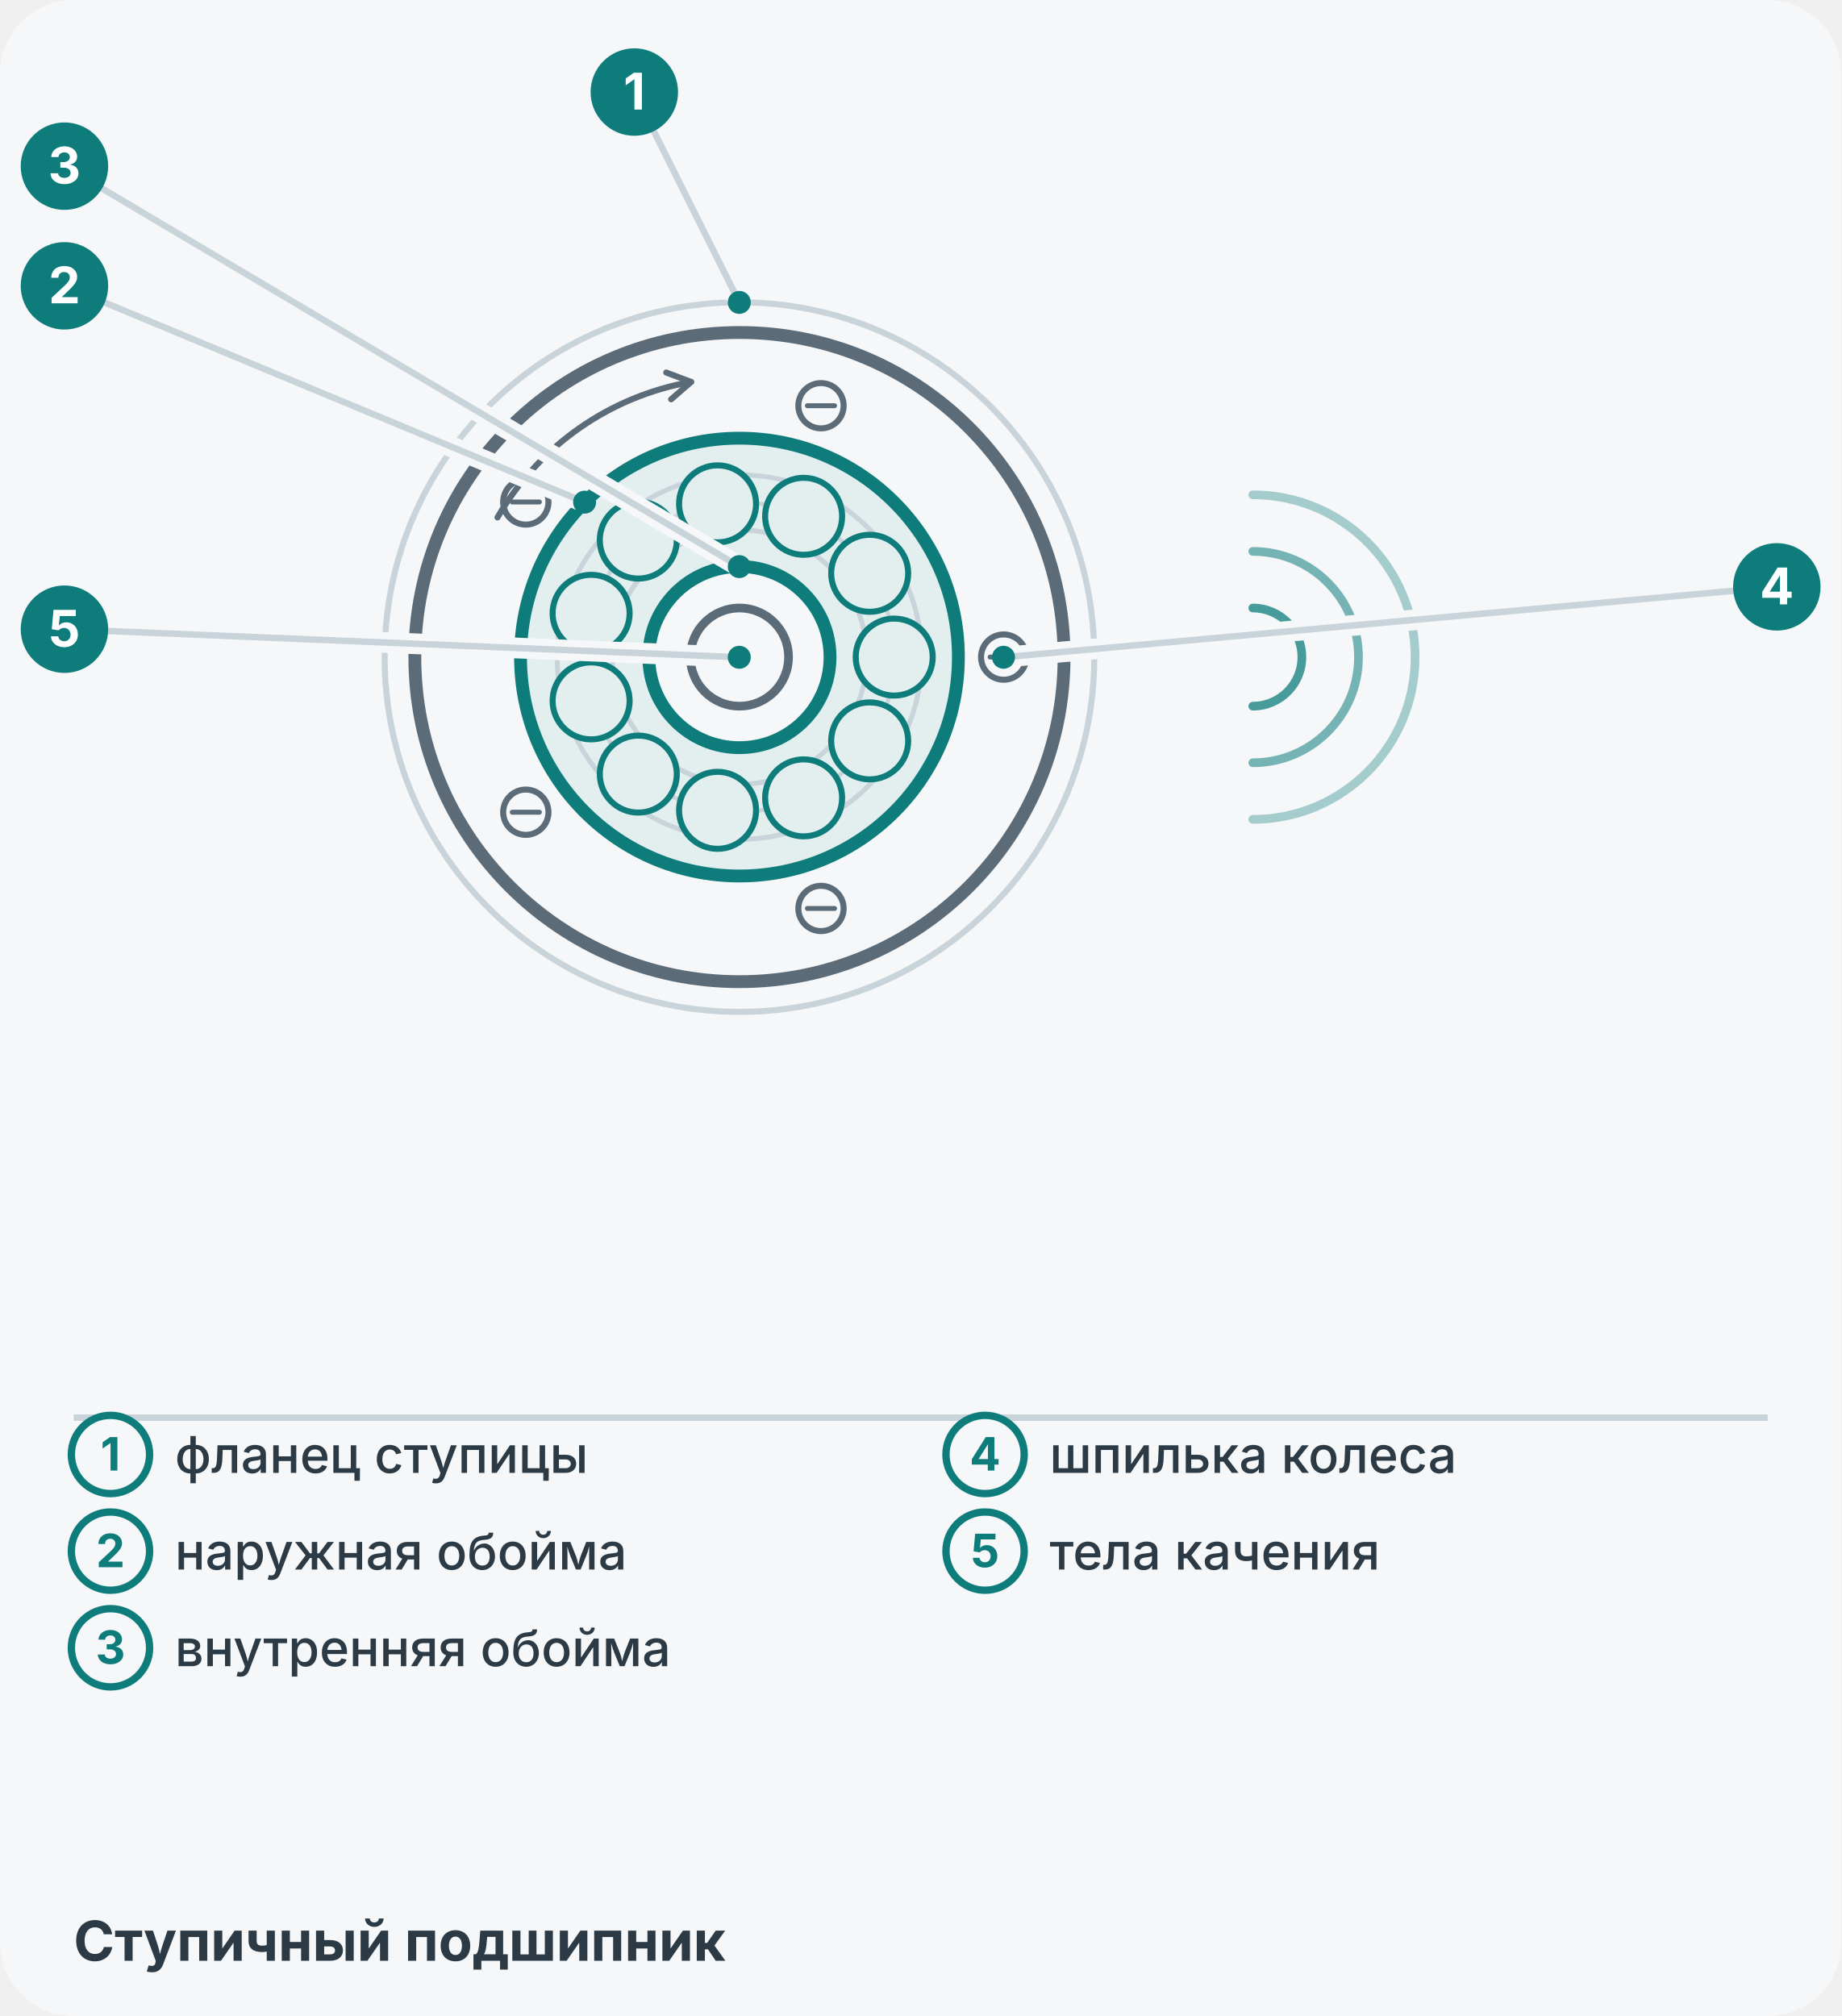
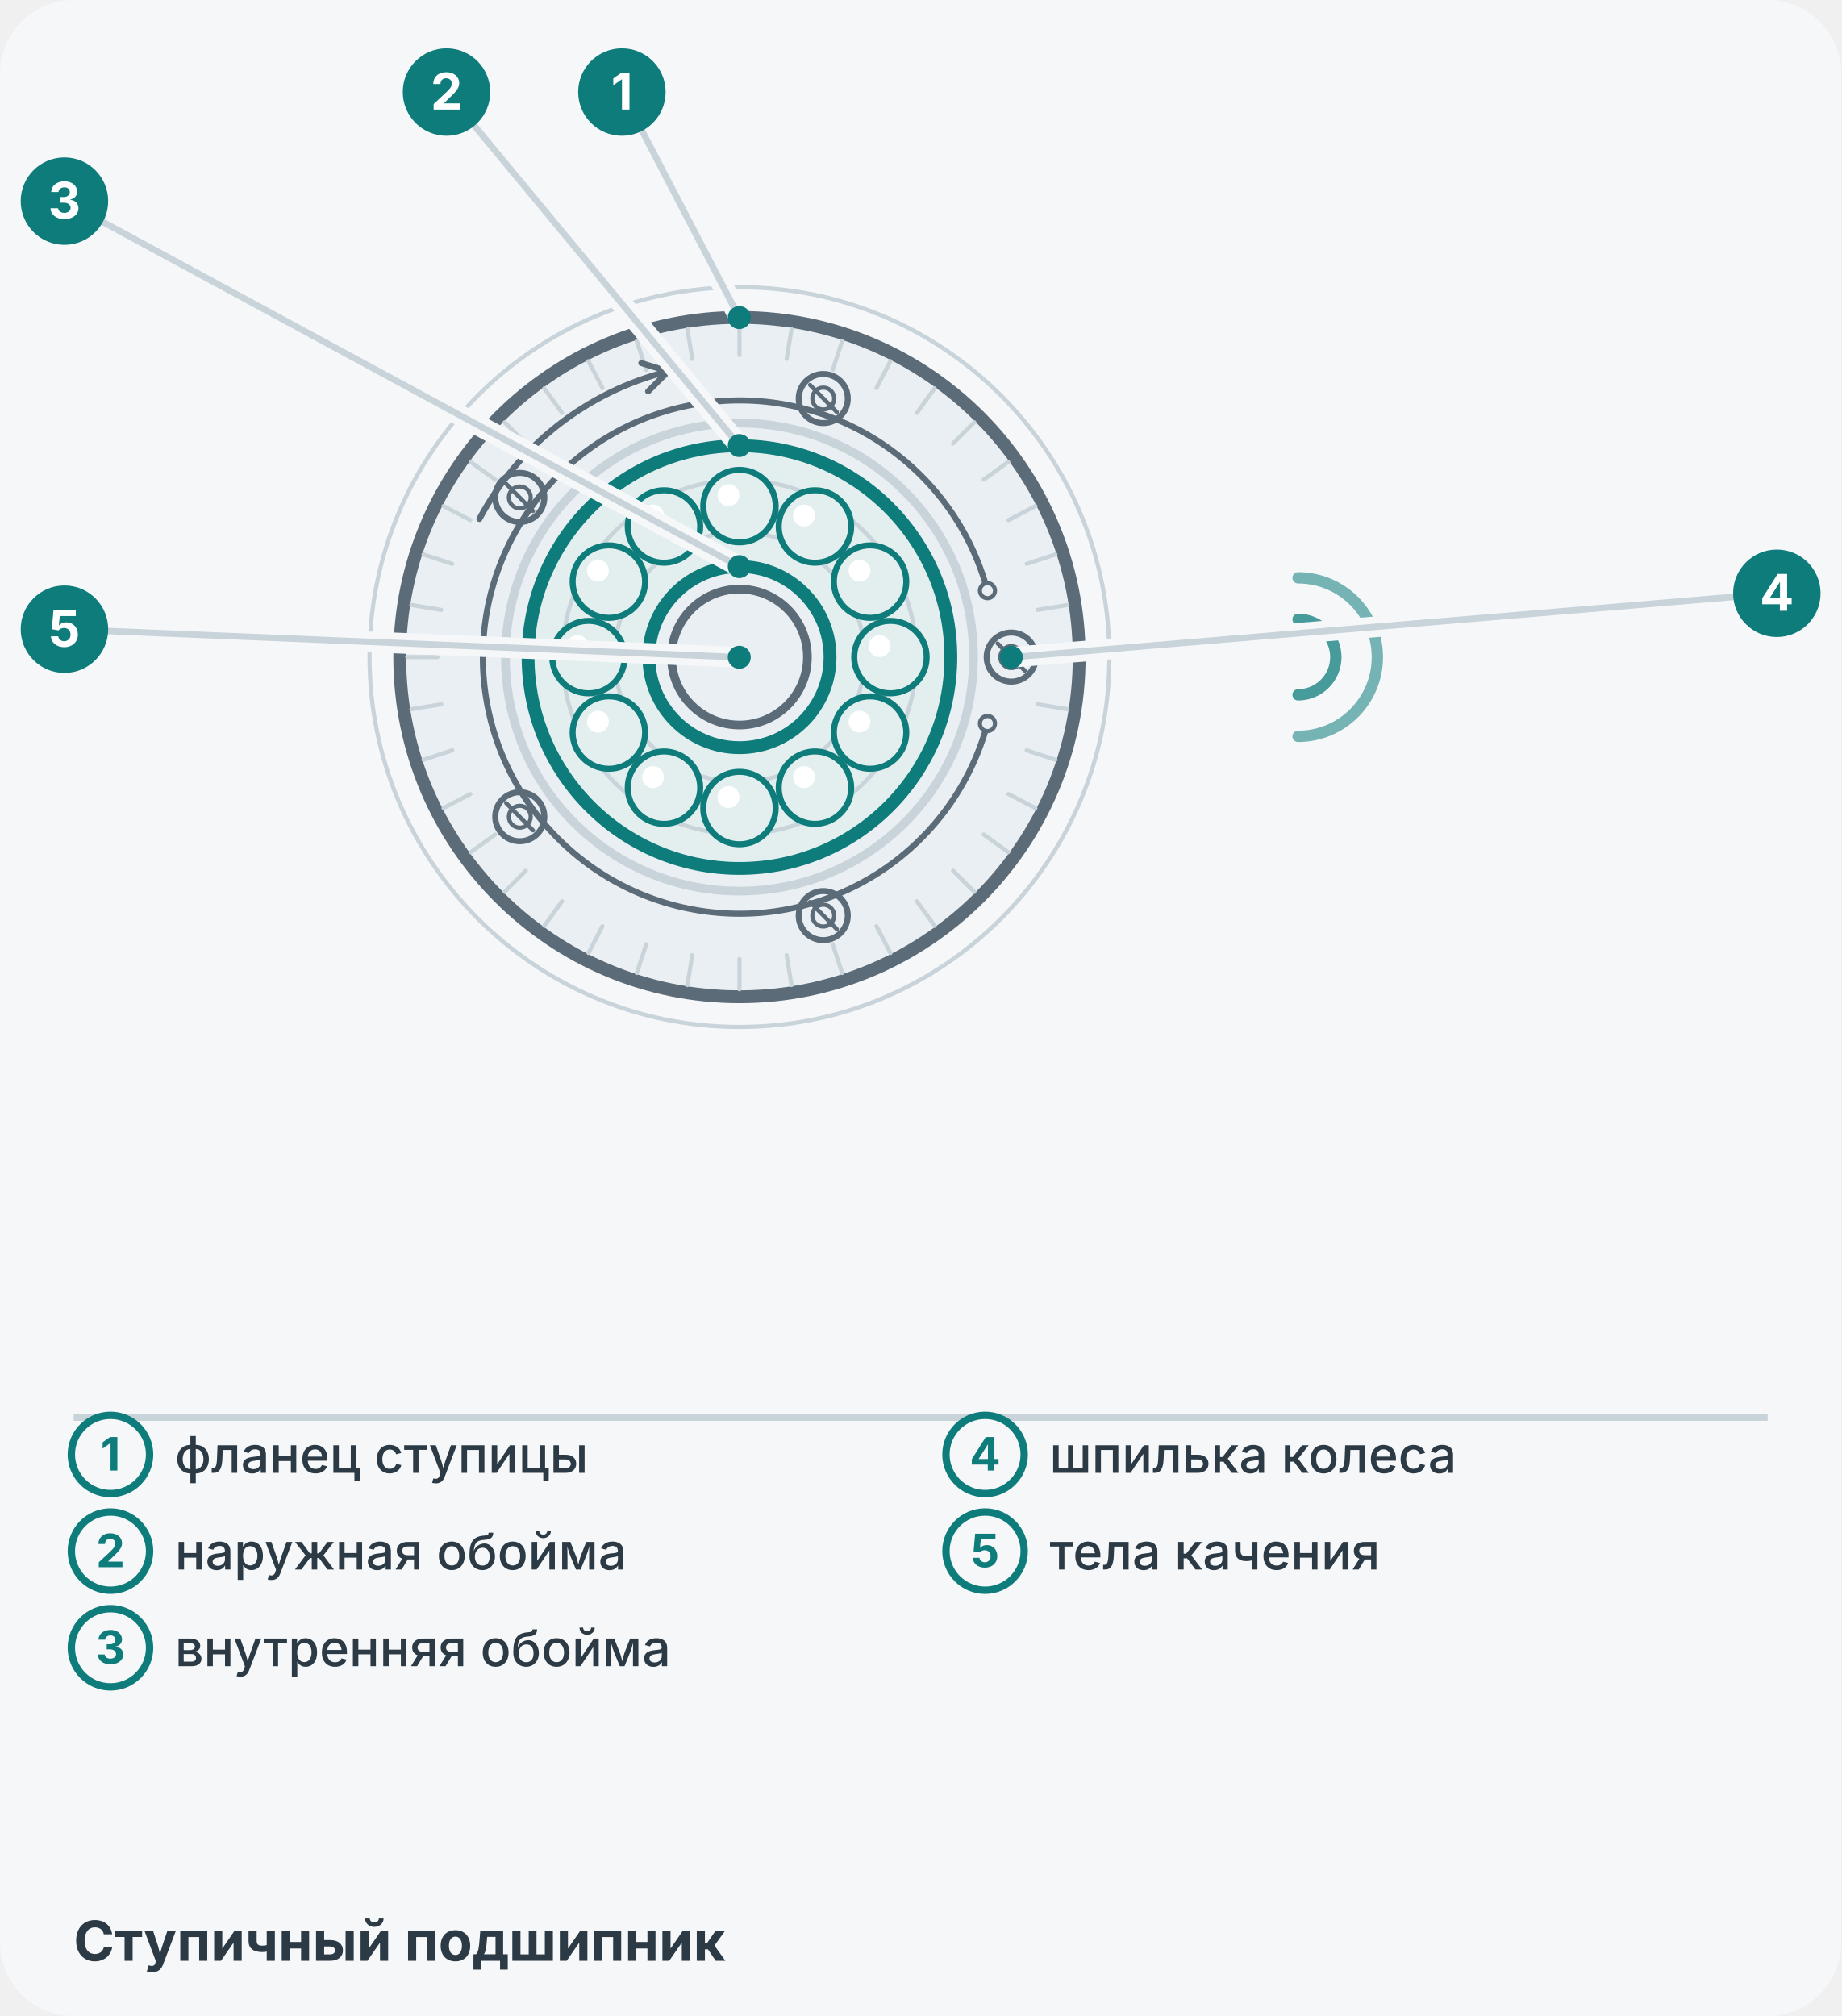
<svg xmlns="http://www.w3.org/2000/svg" viewBox="0 0 400 438" role="img" aria-label="Ступичный подшипник">
+   <defs>
+     <pattern id="mRub" width="7" height="7" patternUnits="userSpaceOnUse">
+       <path d="M0 7 L7 0 M-1 1 L1 -1 M6 8 L8 6" stroke="#C9D3DA" stroke-width="1" />
+       <path d="M0 0 L7 7 M-1 6 L1 8 M6 -1 L8 1" stroke="#C9D3DA" stroke-width="1" />
+     </pattern>
+     <pattern id="mCer" width="8" height="8" patternUnits="userSpaceOnUse">
+       <circle cx="2" cy="2" r="1.2" fill="#C9D3DA" />
+       <circle cx="6" cy="6" r="1.2" fill="#C9D3DA" />
+     </pattern>
+     <pattern id="mFric" width="6" height="6" patternUnits="userSpaceOnUse">
+       <circle cx="1.5" cy="1.5" r="0.9" fill="#0E7C7B" opacity="0.55" />
+       <circle cx="4.5" cy="4.5" r="0.9" fill="#0E7C7B" opacity="0.55" />
+       <circle cx="4.5" cy="1.5" r="0.6" fill="#0E7C7B" opacity="0.35" />
+     </pattern>
+     <pattern id="mMet" width="6" height="6" patternUnits="userSpaceOnUse" patternTransform="rotate(45)">
+       <path d="M0 0 V6" stroke="#C9D3DA" stroke-width="1" />
+     </pattern>
+   </defs>
  <rect width="400" height="438" rx="16" fill="#F5F7F9" />
  <g id="hl" />
  <g transform="translate(36,46) scale(0.82)">
    <g fill="none" stroke-linecap="round" stroke-linejoin="round">
-       <circle cx="152.0" cy="118.0" r="94.0" stroke="#C9D3DA" stroke-width="1.6" fill="none" />
-       <circle cx="152.0" cy="118.0" r="86.0" stroke="#5C6B78" stroke-width="3.4" fill="none" />
-       <circle cx="222.0" cy="118.0" r="6.0" stroke="#5C6B78" stroke-width="1.6" fill="none" />
-       <path d="M 218.4 118.0 L 225.6 118.0" stroke="#5C6B78" stroke-width="1.3" />
-       <circle cx="173.6" cy="184.6" r="6.0" stroke="#5C6B78" stroke-width="1.6" fill="none" />
-       <path d="M 170.0 184.6 L 177.2 184.6" stroke="#5C6B78" stroke-width="1.3" />
-       <circle cx="95.4" cy="159.1" r="6.0" stroke="#5C6B78" stroke-width="1.6" fill="none" />
-       <path d="M 91.8 159.1 L 99.0 159.1" stroke="#5C6B78" stroke-width="1.3" />
-       <circle cx="95.4" cy="76.9" r="6.0" stroke="#5C6B78" stroke-width="1.6" fill="none" />
-       <path d="M 91.8 76.9 L 99.0 76.9" stroke="#5C6B78" stroke-width="1.3" />
-       <circle cx="173.6" cy="51.4" r="6.0" stroke="#5C6B78" stroke-width="1.6" fill="none" />
-       <path d="M 170.0 51.4 L 177.2 51.4" stroke="#5C6B78" stroke-width="1.3" />
-       <path d="M 94.0 118.0 A 58.0 58.0 0 1 0 210.0 118.0 A 58.0 58.0 0 1 0 94.0 118.0 Z M 128.0 118.0 A 24.0 24.0 0 1 0 176.0 118.0 A 24.0 24.0 0 1 0 128.0 118.0 Z" fill="#E3EFEF" fill-rule="evenodd" stroke="none" />
-       <circle cx="152.0" cy="118.0" r="58.0" stroke="#0E7C7B" stroke-width="3.4" fill="none" />
-       <circle cx="152.0" cy="118.0" r="48.3" stroke="#C9D3DA" stroke-width="1.3" fill="none" />
+       <circle cx="152.0" cy="118.0" r="98.0" stroke="#C9D3DA" stroke-width="1.1" fill="none" />
+       <circle cx="152.0" cy="118.0" r="90.0" stroke="#5C6B78" stroke-width="3.4" fill="#EAEFF3" />
+       <circle cx="224.0" cy="118.0" r="6.5" stroke="#5C6B78" stroke-width="1.6" fill="#EAEFF3" />
+       <path d="M 220.4 114.4 L 227.6 121.6" stroke="#5C6B78" stroke-width="1.1" />
+       <circle cx="224.0" cy="118.0" r="2.9" stroke="#5C6B78" stroke-width="1.1" fill="none" />
+       <circle cx="174.2" cy="186.5" r="6.5" stroke="#5C6B78" stroke-width="1.6" fill="#EAEFF3" />
+       <path d="M 170.7 182.9 L 177.8 190.1" stroke="#5C6B78" stroke-width="1.1" />
+       <circle cx="174.2" cy="186.5" r="2.9" stroke="#5C6B78" stroke-width="1.1" fill="none" />
+       <circle cx="93.8" cy="160.3" r="6.5" stroke="#5C6B78" stroke-width="1.6" fill="#EAEFF3" />
+       <path d="M 90.2 156.7 L 97.3 163.9" stroke="#5C6B78" stroke-width="1.1" />
+       <circle cx="93.8" cy="160.3" r="2.9" stroke="#5C6B78" stroke-width="1.1" fill="none" />
+       <circle cx="93.8" cy="75.7" r="6.5" stroke="#5C6B78" stroke-width="1.6" fill="#EAEFF3" />
+       <path d="M 90.2 72.1 L 97.3 79.3" stroke="#5C6B78" stroke-width="1.1" />
+       <circle cx="93.8" cy="75.7" r="2.9" stroke="#5C6B78" stroke-width="1.1" fill="none" />
+       <circle cx="174.2" cy="49.5" r="6.5" stroke="#5C6B78" stroke-width="1.6" fill="#EAEFF3" />
+       <path d="M 170.7 45.9 L 177.8 53.1" stroke="#5C6B78" stroke-width="1.1" />
+       <circle cx="174.2" cy="49.5" r="2.9" stroke="#5C6B78" stroke-width="1.1" fill="none" />
+       <circle cx="152.0" cy="118.0" r="62.0" stroke="#C9D3DA" stroke-width="2.3" fill="none" />
+       <path d="M 96.0 118.0 A 56.0 56.0 0 1 0 208.0 118.0 A 56.0 56.0 0 1 0 96.0 118.0 Z M 128.0 118.0 A 24.0 24.0 0 1 0 176.0 118.0 A 24.0 24.0 0 1 0 128.0 118.0 Z" fill="#E3EFEF" fill-rule="evenodd" stroke="none" />
+       <circle cx="152.0" cy="118.0" r="56.0" stroke="#0E7C7B" stroke-width="3.4" fill="none" />
+       <circle cx="152.0" cy="118.0" r="46.9" stroke="#C9D3DA" stroke-width="1.1" fill="none" />
      <circle cx="152.0" cy="118.0" r="24.0" stroke="#0E7C7B" stroke-width="3.4" fill="none" />
-       <circle cx="152.0" cy="118.0" r="33.7" stroke="#C9D3DA" stroke-width="1.3" fill="none" />
-       <circle cx="152.0" cy="118.0" r="41.0" stroke="#C9D3DA" stroke-width="1.1" fill="none" />
-       <circle cx="193.0" cy="118.0" r="10.2" stroke="#0E7C7B" stroke-width="1.6" fill="#E3EFEF" />
-       <circle cx="186.5" cy="140.2" r="10.2" stroke="#0E7C7B" stroke-width="1.6" fill="#E3EFEF" />
-       <circle cx="169.0" cy="155.3" r="10.2" stroke="#0E7C7B" stroke-width="1.6" fill="#E3EFEF" />
-       <circle cx="146.2" cy="158.6" r="10.2" stroke="#0E7C7B" stroke-width="1.6" fill="#E3EFEF" />
-       <circle cx="125.2" cy="149.0" r="10.2" stroke="#0E7C7B" stroke-width="1.6" fill="#E3EFEF" />
-       <circle cx="112.7" cy="129.6" r="10.2" stroke="#0E7C7B" stroke-width="1.6" fill="#E3EFEF" />
-       <circle cx="112.7" cy="106.4" r="10.2" stroke="#0E7C7B" stroke-width="1.6" fill="#E3EFEF" />
-       <circle cx="125.2" cy="87.0" r="10.2" stroke="#0E7C7B" stroke-width="1.6" fill="#E3EFEF" />
-       <circle cx="146.2" cy="77.4" r="10.2" stroke="#0E7C7B" stroke-width="1.6" fill="#E3EFEF" />
-       <circle cx="169.0" cy="80.7" r="10.2" stroke="#0E7C7B" stroke-width="1.6" fill="#E3EFEF" />
-       <circle cx="186.5" cy="95.8" r="10.2" stroke="#0E7C7B" stroke-width="1.6" fill="#E3EFEF" />
-       <circle cx="152.0" cy="118.0" r="13.0" stroke="#5C6B78" stroke-width="2.3" fill="none" />
-       <path d="M 87.9 81.0 A 74 74 0 0 1 139.2 45.1" stroke="#5C6B78" stroke-width="1.6" fill="none" />
-       <path d="M 133.9 49.7 L 139.2 45.1 L 132.6 42.6" stroke="#5C6B78" stroke-width="1.6" fill="none" />
-       <path d="M 288 105 A 13 13 0 0 1 288 131" stroke="#0E7C7B" stroke-width="2.3" opacity="0.75" />
-       <path d="M 288 90 A 28 28 0 0 1 288 146" stroke="#0E7C7B" stroke-width="2.3" opacity="0.55" />
-       <path d="M 288 75 A 43 43 0 0 1 288 161" stroke="#0E7C7B" stroke-width="2.3" opacity="0.35" />
+       <circle cx="152.0" cy="118.0" r="33.1" stroke="#C9D3DA" stroke-width="1.1" fill="none" />
+       <circle cx="152.0" cy="118.0" r="40.0" stroke="#C9D3DA" stroke-width="1.1" fill="none" />
+       <circle cx="192.0" cy="118.0" r="9.6" stroke="#0E7C7B" stroke-width="1.6" fill="#E3EFEF" />
+       <circle cx="189.1" cy="115.1" r="2.9" stroke="none" stroke-width="0" fill="#FFFFFF" />
+       <circle cx="186.6" cy="138.0" r="9.6" stroke="#0E7C7B" stroke-width="1.6" fill="#E3EFEF" />
+       <circle cx="183.8" cy="135.1" r="2.9" stroke="none" stroke-width="0" fill="#FFFFFF" />
+       <circle cx="172.0" cy="152.6" r="9.6" stroke="#0E7C7B" stroke-width="1.6" fill="#E3EFEF" />
+       <circle cx="169.1" cy="149.8" r="2.9" stroke="none" stroke-width="0" fill="#FFFFFF" />
+       <circle cx="152.0" cy="158.0" r="9.6" stroke="#0E7C7B" stroke-width="1.6" fill="#E3EFEF" />
+       <circle cx="149.1" cy="155.1" r="2.9" stroke="none" stroke-width="0" fill="#FFFFFF" />
+       <circle cx="132.0" cy="152.6" r="9.6" stroke="#0E7C7B" stroke-width="1.6" fill="#E3EFEF" />
+       <circle cx="129.1" cy="149.8" r="2.9" stroke="none" stroke-width="0" fill="#FFFFFF" />
+       <circle cx="117.4" cy="138.0" r="9.6" stroke="#0E7C7B" stroke-width="1.6" fill="#E3EFEF" />
+       <circle cx="114.5" cy="135.1" r="2.9" stroke="none" stroke-width="0" fill="#FFFFFF" />
+       <circle cx="112.0" cy="118.0" r="9.6" stroke="#0E7C7B" stroke-width="1.6" fill="#E3EFEF" />
+       <circle cx="109.1" cy="115.1" r="2.9" stroke="none" stroke-width="0" fill="#FFFFFF" />
+       <circle cx="117.4" cy="98.0" r="9.6" stroke="#0E7C7B" stroke-width="1.6" fill="#E3EFEF" />
+       <circle cx="114.5" cy="95.1" r="2.9" stroke="none" stroke-width="0" fill="#FFFFFF" />
+       <circle cx="132.0" cy="83.4" r="9.6" stroke="#0E7C7B" stroke-width="1.6" fill="#E3EFEF" />
+       <circle cx="129.1" cy="80.5" r="2.9" stroke="none" stroke-width="0" fill="#FFFFFF" />
+       <circle cx="152.0" cy="78.0" r="9.6" stroke="#0E7C7B" stroke-width="1.6" fill="#E3EFEF" />
+       <circle cx="149.1" cy="75.1" r="2.9" stroke="none" stroke-width="0" fill="#FFFFFF" />
+       <circle cx="172.0" cy="83.4" r="9.6" stroke="#0E7C7B" stroke-width="1.6" fill="#E3EFEF" />
+       <circle cx="169.1" cy="80.5" r="2.9" stroke="none" stroke-width="0" fill="#FFFFFF" />
+       <circle cx="186.6" cy="98.0" r="9.6" stroke="#0E7C7B" stroke-width="1.6" fill="#E3EFEF" />
+       <circle cx="183.8" cy="95.1" r="2.9" stroke="none" stroke-width="0" fill="#FFFFFF" />
+       <circle cx="152.0" cy="118.0" r="18.0" stroke="#5C6B78" stroke-width="2.3" fill="#EAEFF3" />
+       <path d="M 217.7 135.6 A 68 68 0 1 1 217.7 100.4" stroke="#5C6B78" stroke-width="1.6" fill="none" />
+       <circle cx="217.7" cy="135.6" r="2.0" stroke="#5C6B78" stroke-width="1.1" fill="#EAEFF3" />
+       <circle cx="217.7" cy="100.4" r="2.0" stroke="#5C6B78" stroke-width="1.1" fill="#EAEFF3" />
+       <path d="M 232.0 118.0 L 240.0 118.0" stroke="#C9D3DA" stroke-width="1.1" />
+       <path d="M 231.0 130.5 L 238.9 131.8" stroke="#C9D3DA" stroke-width="1.1" />
+       <path d="M 228.1 142.7 L 235.7 145.2" stroke="#C9D3DA" stroke-width="1.1" />
+       <path d="M 223.3 154.3 L 230.4 158.0" stroke="#C9D3DA" stroke-width="1.1" />
+       <path d="M 216.7 165.0 L 223.2 169.7" stroke="#C9D3DA" stroke-width="1.1" />
+       <path d="M 208.6 174.6 L 214.2 180.2" stroke="#C9D3DA" stroke-width="1.1" />
+       <path d="M 199.0 182.7 L 203.7 189.2" stroke="#C9D3DA" stroke-width="1.1" />
+       <path d="M 188.3 189.3 L 192.0 196.4" stroke="#C9D3DA" stroke-width="1.1" />
+       <path d="M 176.7 194.1 L 179.2 201.7" stroke="#C9D3DA" stroke-width="1.1" />
+       <path d="M 164.5 197.0 L 165.8 204.9" stroke="#C9D3DA" stroke-width="1.1" />
+       <path d="M 152.0 198.0 L 152.0 206.0" stroke="#C9D3DA" stroke-width="1.1" />
+       <path d="M 139.5 197.0 L 138.2 204.9" stroke="#C9D3DA" stroke-width="1.1" />
+       <path d="M 127.3 194.1 L 124.8 201.7" stroke="#C9D3DA" stroke-width="1.1" />
+       <path d="M 115.7 189.3 L 112.0 196.4" stroke="#C9D3DA" stroke-width="1.1" />
+       <path d="M 105.0 182.7 L 100.3 189.2" stroke="#C9D3DA" stroke-width="1.1" />
+       <path d="M 95.4 174.6 L 89.8 180.2" stroke="#C9D3DA" stroke-width="1.1" />
+       <path d="M 87.3 165.0 L 80.8 169.7" stroke="#C9D3DA" stroke-width="1.1" />
+       <path d="M 80.7 154.3 L 73.6 158.0" stroke="#C9D3DA" stroke-width="1.1" />
+       <path d="M 75.9 142.7 L 68.3 145.2" stroke="#C9D3DA" stroke-width="1.1" />
+       <path d="M 73.0 130.5 L 65.1 131.8" stroke="#C9D3DA" stroke-width="1.1" />
+       <path d="M 72.0 118.0 L 64.0 118.0" stroke="#C9D3DA" stroke-width="1.1" />
+       <path d="M 73.0 105.5 L 65.1 104.2" stroke="#C9D3DA" stroke-width="1.1" />
+       <path d="M 75.9 93.3 L 68.3 90.8" stroke="#C9D3DA" stroke-width="1.1" />
+       <path d="M 80.7 81.7 L 73.6 78.0" stroke="#C9D3DA" stroke-width="1.1" />
+       <path d="M 87.3 71.0 L 80.8 66.3" stroke="#C9D3DA" stroke-width="1.1" />
+       <path d="M 95.4 61.4 L 89.8 55.8" stroke="#C9D3DA" stroke-width="1.1" />
+       <path d="M 105.0 53.3 L 100.3 46.8" stroke="#C9D3DA" stroke-width="1.1" />
+       <path d="M 115.7 46.7 L 112.0 39.6" stroke="#C9D3DA" stroke-width="1.1" />
+       <path d="M 127.3 41.9 L 124.8 34.3" stroke="#C9D3DA" stroke-width="1.1" />
+       <path d="M 139.5 39.0 L 138.2 31.1" stroke="#C9D3DA" stroke-width="1.1" />
+       <path d="M 152.0 38.0 L 152.0 30.0" stroke="#C9D3DA" stroke-width="1.1" />
+       <path d="M 164.5 39.0 L 165.8 31.1" stroke="#C9D3DA" stroke-width="1.1" />
+       <path d="M 176.7 41.9 L 179.2 34.3" stroke="#C9D3DA" stroke-width="1.1" />
+       <path d="M 188.3 46.7 L 192.0 39.6" stroke="#C9D3DA" stroke-width="1.1" />
+       <path d="M 199.0 53.3 L 203.7 46.8" stroke="#C9D3DA" stroke-width="1.1" />
+       <path d="M 208.6 61.4 L 214.2 55.8" stroke="#C9D3DA" stroke-width="1.1" />
+       <path d="M 216.7 71.0 L 223.2 66.3" stroke="#C9D3DA" stroke-width="1.1" />
+       <path d="M 223.3 81.7 L 230.4 78.0" stroke="#C9D3DA" stroke-width="1.1" />
+       <path d="M 228.1 93.3 L 235.7 90.8" stroke="#C9D3DA" stroke-width="1.1" />
+       <path d="M 231.0 105.5 L 238.9 104.2" stroke="#C9D3DA" stroke-width="1.1" />
+       <path d="M 83.1 81.4 A 78.0 78.0 0 0 1 133.1 42.3" stroke="#5C6B78" stroke-width="1.6" fill="none" />
+       <path d="M 127.8 47.6 L 133.1 42.3 L 126.0 40.1" stroke="#5C6B78" stroke-width="1.6" fill="none" />
+       <path d="M 300 108 A 10 10 0 0 1 300 128" stroke="#0E7C7B" stroke-width="3" opacity="0.75" />
+       <path d="M 300 97 A 21 21 0 0 1 300 139" stroke="#0E7C7B" stroke-width="3" opacity="0.55" />
    </g>
  </g>
  <g fill="none" stroke-linecap="round" stroke-linejoin="round">
-     <path d="M 160.6 65.7 L 137.8 20.0" stroke="#F5F7F9" stroke-width="4.5" fill="none" />
-     <path d="M 160.6 65.7 L 137.8 20.0" stroke="#C9D3DA" stroke-width="1.4" fill="none" />
-     <circle cx="160.6" cy="65.7" r="2.5" fill="#0E7C7B" />
-     <circle cx="137.8" cy="20.0" r="9.5" fill="#0E7C7B" />
-     <text x="137.8" y="23.8" font-family="Manrope, Inter, system-ui, -apple-system, Segoe UI, sans-serif" font-size="11" font-weight="700" fill="#FFFFFF" text-anchor="middle">1</text>
-     <path d="M 127.0 109.1 L 14.0 62.1" stroke="#F5F7F9" stroke-width="4.5" fill="none" />
-     <path d="M 127.0 109.1 L 14.0 62.1" stroke="#C9D3DA" stroke-width="1.4" fill="none" />
-     <circle cx="127.0" cy="109.1" r="2.5" fill="#0E7C7B" />
-     <circle cx="14.0" cy="62.1" r="9.5" fill="#0E7C7B" />
-     <text x="14.0" y="65.9" font-family="Manrope, Inter, system-ui, -apple-system, Segoe UI, sans-serif" font-size="11" font-weight="700" fill="#FFFFFF" text-anchor="middle">2</text>
-     <path d="M 160.6 123.1 L 14.0 36.1" stroke="#F5F7F9" stroke-width="4.5" fill="none" />
-     <path d="M 160.6 123.1 L 14.0 36.1" stroke="#C9D3DA" stroke-width="1.4" fill="none" />
+     <path d="M 160.6 69.0 L 135.1 20.0" stroke="#F5F7F9" stroke-width="4.5" fill="none" />
+     <path d="M 160.6 69.0 L 135.1 20.0" stroke="#C9D3DA" stroke-width="1.4" fill="none" />
+     <circle cx="160.6" cy="69.0" r="2.5" fill="#0E7C7B" />
+     <circle cx="135.1" cy="20.0" r="9.5" fill="#0E7C7B" />
+     <text x="135.1" y="23.8" font-family="Manrope, Inter, system-ui, -apple-system, Segoe UI, sans-serif" font-size="11" font-weight="700" fill="#FFFFFF" text-anchor="middle">1</text>
+     <path d="M 160.6 96.8 L 97.0 20.0" stroke="#F5F7F9" stroke-width="4.5" fill="none" />
+     <path d="M 160.6 96.8 L 97.0 20.0" stroke="#C9D3DA" stroke-width="1.4" fill="none" />
+     <circle cx="160.6" cy="96.8" r="2.5" fill="#0E7C7B" />
+     <circle cx="97.0" cy="20.0" r="9.5" fill="#0E7C7B" />
+     <text x="97.0" y="23.8" font-family="Manrope, Inter, system-ui, -apple-system, Segoe UI, sans-serif" font-size="11" font-weight="700" fill="#FFFFFF" text-anchor="middle">2</text>
+     <path d="M 160.6 123.1 L 14.0 43.7" stroke="#F5F7F9" stroke-width="4.5" fill="none" />
+     <path d="M 160.6 123.1 L 14.0 43.7" stroke="#C9D3DA" stroke-width="1.4" fill="none" />
    <circle cx="160.6" cy="123.1" r="2.5" fill="#0E7C7B" />
-     <circle cx="14.0" cy="36.1" r="9.5" fill="#0E7C7B" />
-     <text x="14.0" y="39.9" font-family="Manrope, Inter, system-ui, -apple-system, Segoe UI, sans-serif" font-size="11" font-weight="700" fill="#FFFFFF" text-anchor="middle">3</text>
-     <path d="M 218.0 142.8 L 386.0 127.5" stroke="#F5F7F9" stroke-width="4.5" fill="none" />
-     <path d="M 218.0 142.8 L 386.0 127.5" stroke="#C9D3DA" stroke-width="1.4" fill="none" />
-     <circle cx="218.0" cy="142.8" r="2.5" fill="#0E7C7B" />
-     <circle cx="386.0" cy="127.5" r="9.5" fill="#0E7C7B" />
-     <text x="386.0" y="131.3" font-family="Manrope, Inter, system-ui, -apple-system, Segoe UI, sans-serif" font-size="11" font-weight="700" fill="#FFFFFF" text-anchor="middle">4</text>
+     <circle cx="14.0" cy="43.7" r="9.5" fill="#0E7C7B" />
+     <text x="14.0" y="47.5" font-family="Manrope, Inter, system-ui, -apple-system, Segoe UI, sans-serif" font-size="11" font-weight="700" fill="#FFFFFF" text-anchor="middle">3</text>
+     <path d="M 219.7 142.8 L 386.0 128.9" stroke="#F5F7F9" stroke-width="4.5" fill="none" />
+     <path d="M 219.7 142.8 L 386.0 128.9" stroke="#C9D3DA" stroke-width="1.4" fill="none" />
+     <circle cx="219.7" cy="142.8" r="2.5" fill="#0E7C7B" />
+     <circle cx="386.0" cy="128.9" r="9.5" fill="#0E7C7B" />
+     <text x="386.0" y="132.7" font-family="Manrope, Inter, system-ui, -apple-system, Segoe UI, sans-serif" font-size="11" font-weight="700" fill="#FFFFFF" text-anchor="middle">4</text>
    <path d="M 160.6 142.8 L 14.0 136.7" stroke="#F5F7F9" stroke-width="4.5" fill="none" />
    <path d="M 160.6 142.8 L 14.0 136.7" stroke="#C9D3DA" stroke-width="1.4" fill="none" />
    <circle cx="160.6" cy="142.8" r="2.5" fill="#0E7C7B" />
    <circle cx="14.0" cy="136.7" r="9.5" fill="#0E7C7B" />
    <text x="14.0" y="140.5" font-family="Manrope, Inter, system-ui, -apple-system, Segoe UI, sans-serif" font-size="11" font-weight="700" fill="#FFFFFF" text-anchor="middle">5</text>
  </g>
  <path d="M 16 308 L 384 308" stroke="#C9D3DA" stroke-width="1.4" fill="none" />
  <g>
    <circle cx="24" cy="316" r="8.5" fill="#F5F7F9" stroke="#0E7C7B" stroke-width="1.6" />
    <text x="24.0" y="319.5" font-family="Manrope, Inter, system-ui, -apple-system, Segoe UI, sans-serif" font-size="10" font-weight="700" fill="#0E7C7B" text-anchor="middle">1</text>
    <text x="38.0" y="320.0" font-family="Manrope, Inter, system-ui, -apple-system, Segoe UI, sans-serif" font-size="11" font-weight="500" fill="#2B3A44" text-anchor="start">фланец ступицы</text>
    <circle cx="24" cy="337" r="8.5" fill="#F5F7F9" stroke="#0E7C7B" stroke-width="1.6" />
    <text x="24.0" y="340.5" font-family="Manrope, Inter, system-ui, -apple-system, Segoe UI, sans-serif" font-size="10" font-weight="700" fill="#0E7C7B" text-anchor="middle">2</text>
    <text x="38.0" y="341.0" font-family="Manrope, Inter, system-ui, -apple-system, Segoe UI, sans-serif" font-size="11" font-weight="500" fill="#2B3A44" text-anchor="start">наружная обойма</text>
    <circle cx="24" cy="358" r="8.5" fill="#F5F7F9" stroke="#0E7C7B" stroke-width="1.6" />
    <text x="24.0" y="361.5" font-family="Manrope, Inter, system-ui, -apple-system, Segoe UI, sans-serif" font-size="10" font-weight="700" fill="#0E7C7B" text-anchor="middle">3</text>
    <text x="38.0" y="362.0" font-family="Manrope, Inter, system-ui, -apple-system, Segoe UI, sans-serif" font-size="11" font-weight="500" fill="#2B3A44" text-anchor="start">внутренняя обойма</text>
    <circle cx="214" cy="316" r="8.5" fill="#F5F7F9" stroke="#0E7C7B" stroke-width="1.6" />
    <text x="214.0" y="319.5" font-family="Manrope, Inter, system-ui, -apple-system, Segoe UI, sans-serif" font-size="10" font-weight="700" fill="#0E7C7B" text-anchor="middle">4</text>
    <text x="228.0" y="320.0" font-family="Manrope, Inter, system-ui, -apple-system, Segoe UI, sans-serif" font-size="11" font-weight="500" fill="#2B3A44" text-anchor="start">шпилька колеса</text>
    <circle cx="214" cy="337" r="8.5" fill="#F5F7F9" stroke="#0E7C7B" stroke-width="1.6" />
    <text x="214.0" y="340.5" font-family="Manrope, Inter, system-ui, -apple-system, Segoe UI, sans-serif" font-size="10" font-weight="700" fill="#0E7C7B" text-anchor="middle">5</text>
    <text x="228.0" y="341.0" font-family="Manrope, Inter, system-ui, -apple-system, Segoe UI, sans-serif" font-size="11" font-weight="500" fill="#2B3A44" text-anchor="start">тела качения</text>
  </g>
  <text x="16.0" y="426.0" font-family="Manrope, Inter, system-ui, -apple-system, Segoe UI, sans-serif" font-size="12" font-weight="700" fill="#2B3A44" text-anchor="start">Ступичный подшипник</text>
</svg>
